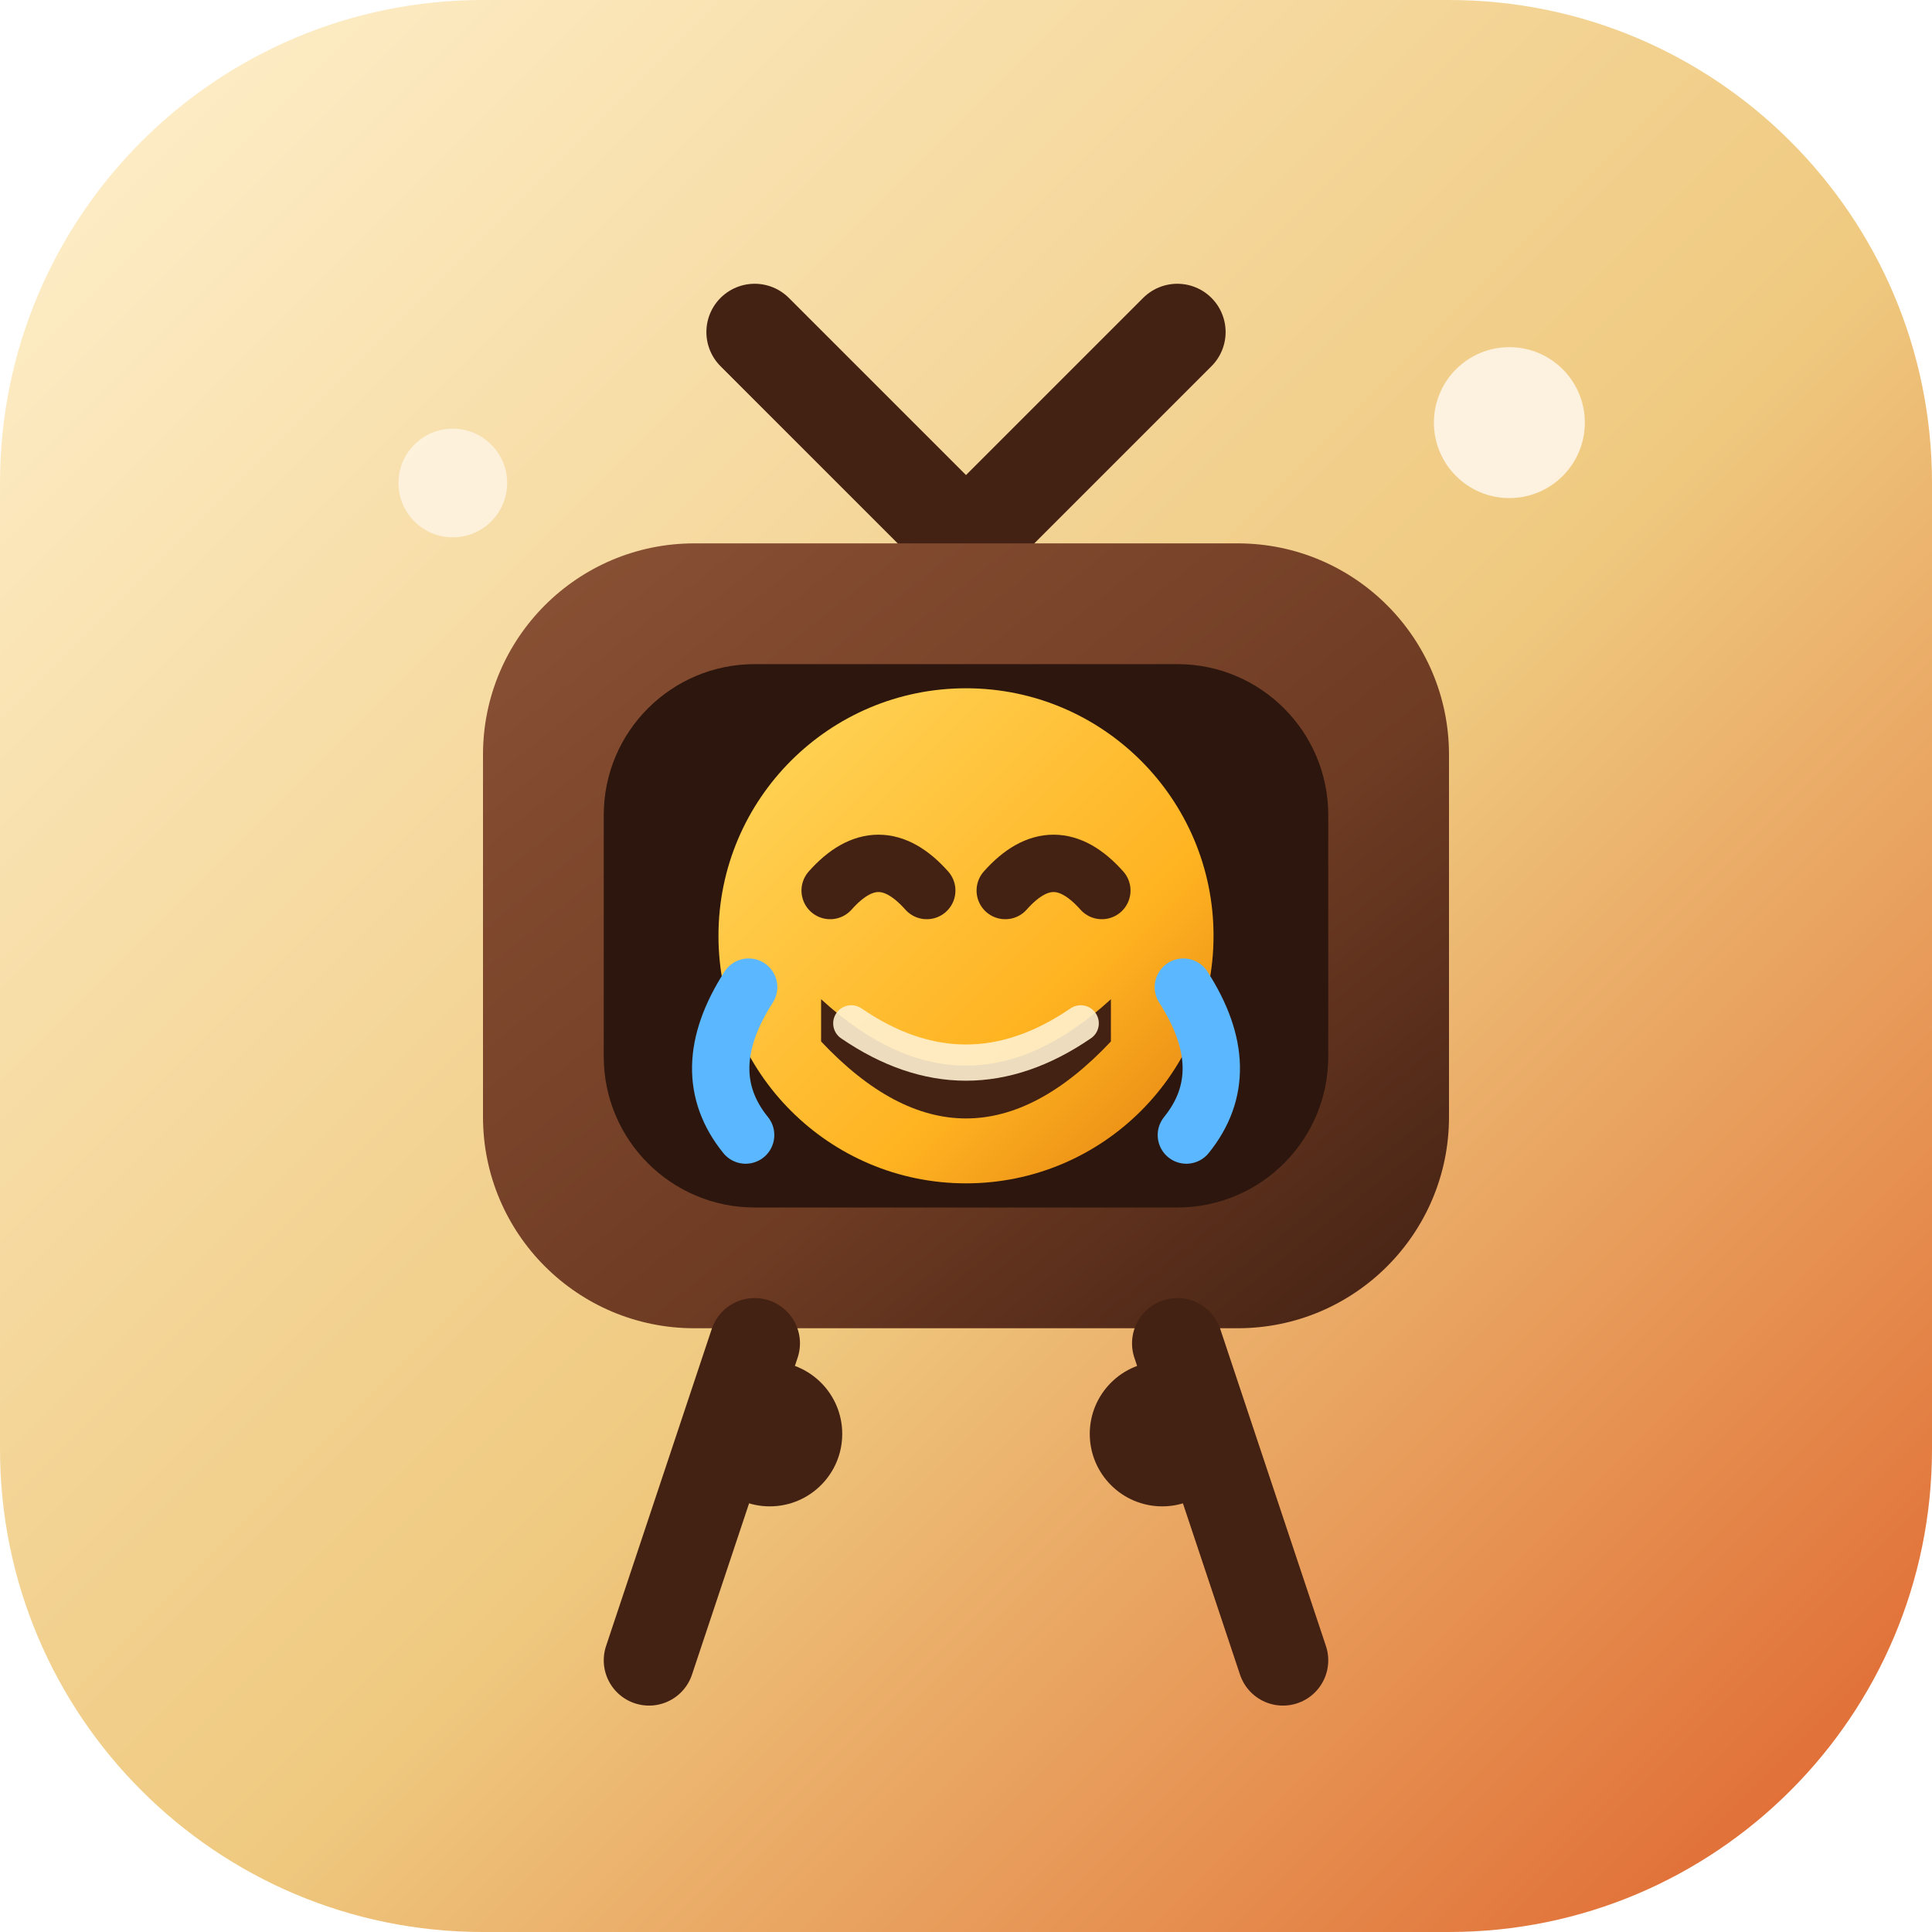
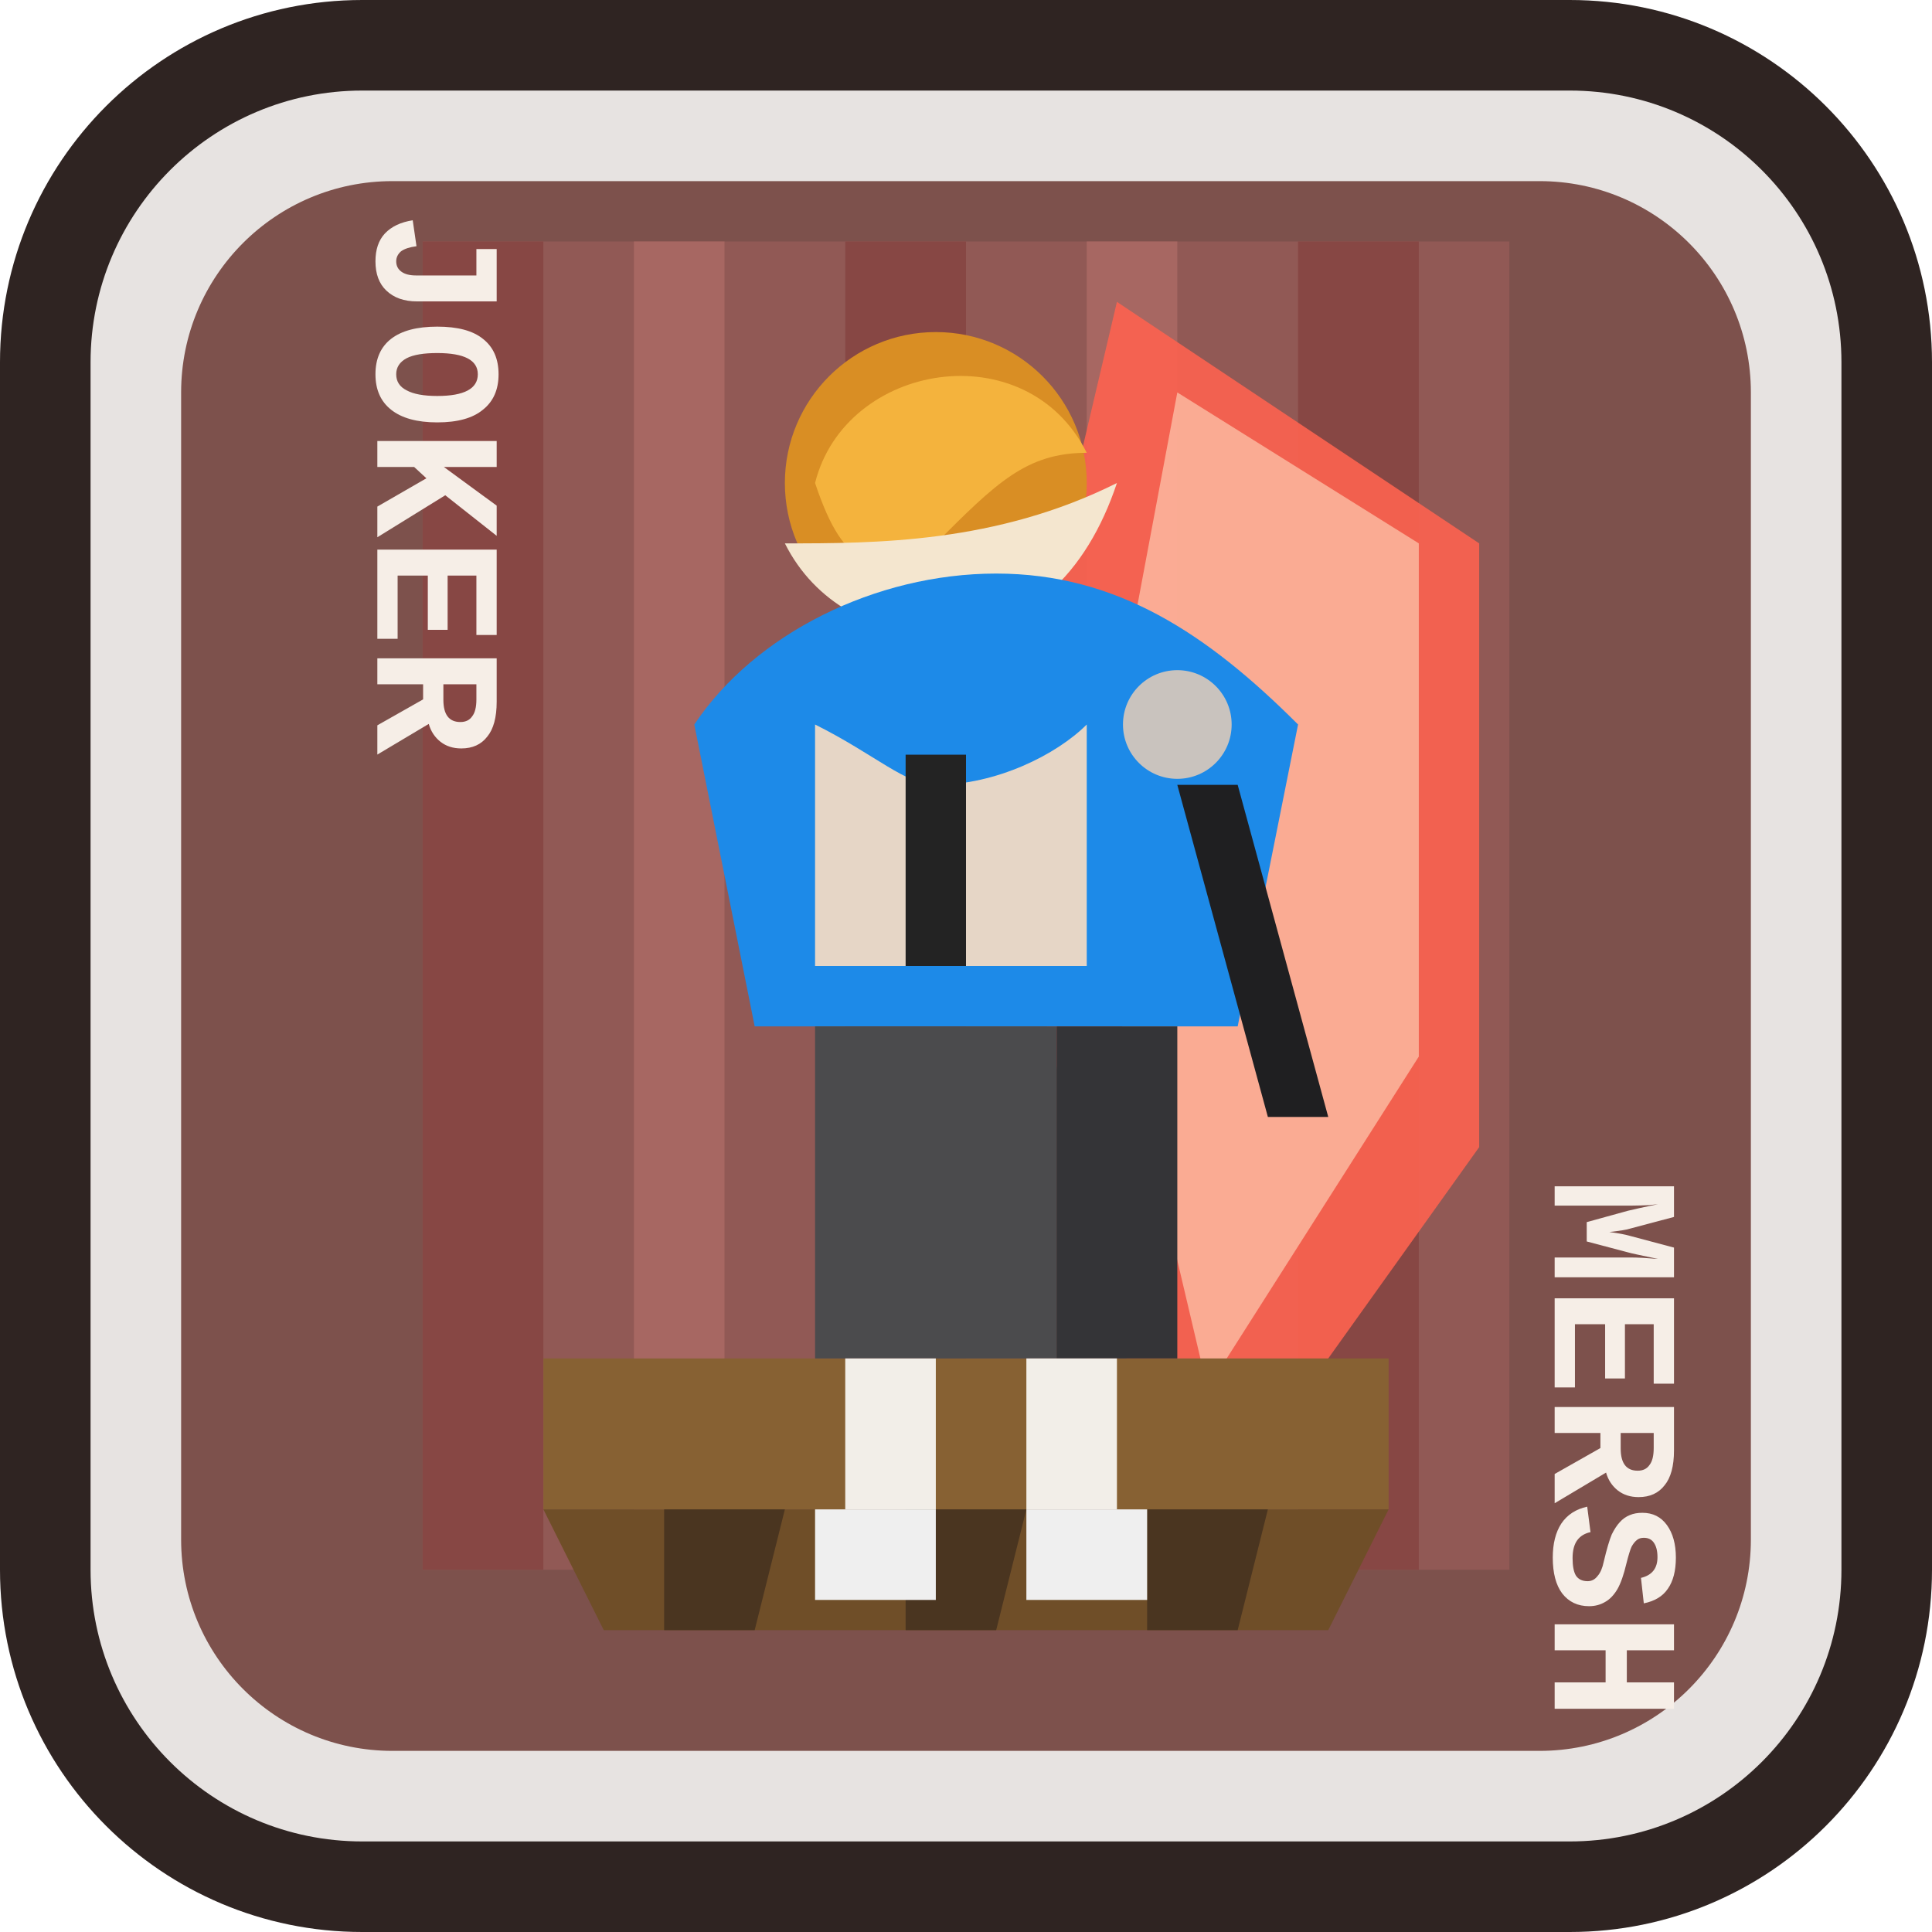
<svg xmlns="http://www.w3.org/2000/svg" viewBox="0 0 64 64" role="img" aria-labelledby="title desc">
-   <defs>
-     <linearGradient id="bg" x1="0" y1="0" x2="1" y2="1">
-       <stop offset="0" stop-color="#fff1cf" />
-       <stop offset="0.55" stop-color="#efc97f" />
-       <stop offset="1" stop-color="#de5f2a" />
-     </linearGradient>
-     <linearGradient id="tv" x1="0" y1="0" x2="1" y2="1">
-       <stop offset="0" stop-color="#8b5235" />
-       <stop offset="0.6" stop-color="#6e3b23" />
-       <stop offset="1" stop-color="#432113" />
-     </linearGradient>
-     <linearGradient id="screen" x1="0" y1="0" x2="1" y2="1">
-       <stop offset="0" stop-color="#ffd85f" />
-       <stop offset="0.65" stop-color="#ffb321" />
-       <stop offset="1" stop-color="#e27f12" />
-     </linearGradient>
-   </defs>
-   <rect width="64" height="64" rx="16" fill="url(#bg)" />
-   <circle cx="50" cy="14" r="2.5" fill="#fff8ee" opacity="0.85" />
-   <circle cx="15" cy="16" r="1.8" fill="#fff8ee" opacity="0.72" />
-   <path d="M25 11 32 18 39 11" fill="none" stroke="#432113" stroke-width="3.2" stroke-linecap="round" />
-   <rect x="16" y="18" width="32" height="26" rx="7" fill="url(#tv)" />
-   <rect x="20" y="22" width="24" height="18" rx="5" fill="#2c160d" />
-   <circle cx="32" cy="31" r="8.2" fill="url(#screen)" />
-   <path d="M27.5 29.5q1.6-1.8 3.2 0" fill="none" stroke="#432113" stroke-width="1.9" stroke-linecap="round" />
-   <path d="M33.3 29.5q1.6-1.8 3.2 0" fill="none" stroke="#432113" stroke-width="1.9" stroke-linecap="round" />
-   <path d="M27.2 33.1q4.8 4.4 9.6 0v1.4q-4.8 5.1-9.6 0z" fill="#432113" />
-   <path d="M28.2 33.9q3.8 2.6 7.6 0" fill="none" stroke="#fff1cf" stroke-width="1.2" stroke-linecap="round" opacity="0.9" />
-   <path d="M24.8 32.7q-1.8 2.8-.1 4.9" fill="none" stroke="#5bb7ff" stroke-width="1.9" stroke-linecap="round" />
-   <path d="M39.2 32.7q1.8 2.8.1 4.9" fill="none" stroke="#5bb7ff" stroke-width="1.9" stroke-linecap="round" />
-   <circle cx="25.5" cy="47.5" r="2.4" fill="#432113" />
-   <circle cx="38.5" cy="47.5" r="2.4" fill="#432113" />
-   <path d="M25 44.5 21.5 55" stroke="#432113" stroke-width="3" stroke-linecap="round" />
-   <path d="M39 44.5 42.5 55" stroke="#432113" stroke-width="3" stroke-linecap="round" />
+   <rect width="64" height="64" rx="12" fill="#2f2422" />
+   <rect x="3" y="3" width="58" height="58" rx="9" fill="#e7e3e1" />
+   <rect x="6" y="6" width="52" height="52" rx="7" fill="#7d514c" />
+   <rect x="14" y="8" width="36" height="44" fill="#915955" />
+   <rect x="14" y="8" width="4" height="44" fill="#874744" />
+   <rect x="21" y="8" width="3" height="44" fill="#a76762" />
+   <rect x="28" y="8" width="4" height="44" fill="#874744" />
+   <rect x="36" y="8" width="3" height="44" fill="#a76762" />
+   <rect x="43" y="8" width="4" height="44" fill="#874744" />
+   <path d="M37 10 49 18 49 38 39 52 33 27z" fill="#fb624f" opacity=".92" />
+   <path d="M39 13 47 18 47 35 40 46 36 29z" fill="#ffd8bd" opacity=".62" />
+   <rect x="18" y="45" width="28" height="5" fill="#876133" />
+   <path d="M18 50h28l-2 4H20z" fill="#6f4e28" />
+   <path d="M22 50h4l-1 4h-3zm8 0h4l-1 4h-3zm8 0h4l-1 4h-3z" fill="#4a3520" />
+   <circle cx="31" cy="16" r="5" fill="#d98e24" />
+   <path d="M27 16c1-4 7-5 9-1-2 0-3 1-5 3-2 1-3 1-4-2z" fill="#f4b33d" />
+   <path d="M26 18c1 2 3 3 5 3 3 0 5-2 6-5-4 2-8 2-11 2z" fill="#f4e6cf" />
+   <path d="M23 24c2-3 6-5 10-5 4 0 7 2 10 5l-2 10H25z" fill="#1d8ae8" />
+   <path d="M27 24c2 1 3 2 4 2 2 0 4-1 5-2v8h-9z" fill="#e6d6c6" />
+   <rect x="30" y="25" width="2" height="7" fill="#232323" />
+   <path d="M27 34h8v11h-8z" fill="#4b4b4d" />
+   <path d="M35 34h4v11h-4z" fill="#343437" />
+   <path d="M39 26h2l3 11h-2z" fill="#1f1f21" />
+   <circle cx="39" cy="24" r="1.8" fill="#c9c3be" />
+   <rect x="28" y="45" width="3" height="5" fill="#f2eee8" />
+   <rect x="34" y="45" width="3" height="5" fill="#f2eee8" />
+   <rect x="27" y="50" width="4" height="3" fill="#efefef" />
+   <rect x="34" y="50" width="4" height="3" fill="#efefef" />
+   <g fill="#f6eee7" font-family="'Courier New', monospace" font-size="6" font-weight="700">
+     <text x="12.5" y="16" text-anchor="middle" transform="rotate(90 12.5 16)">JOKER</text>
+     <text x="51.5" y="48" text-anchor="middle" transform="rotate(90 51.5 48)">MERSH</text>
+   </g>
</svg>
